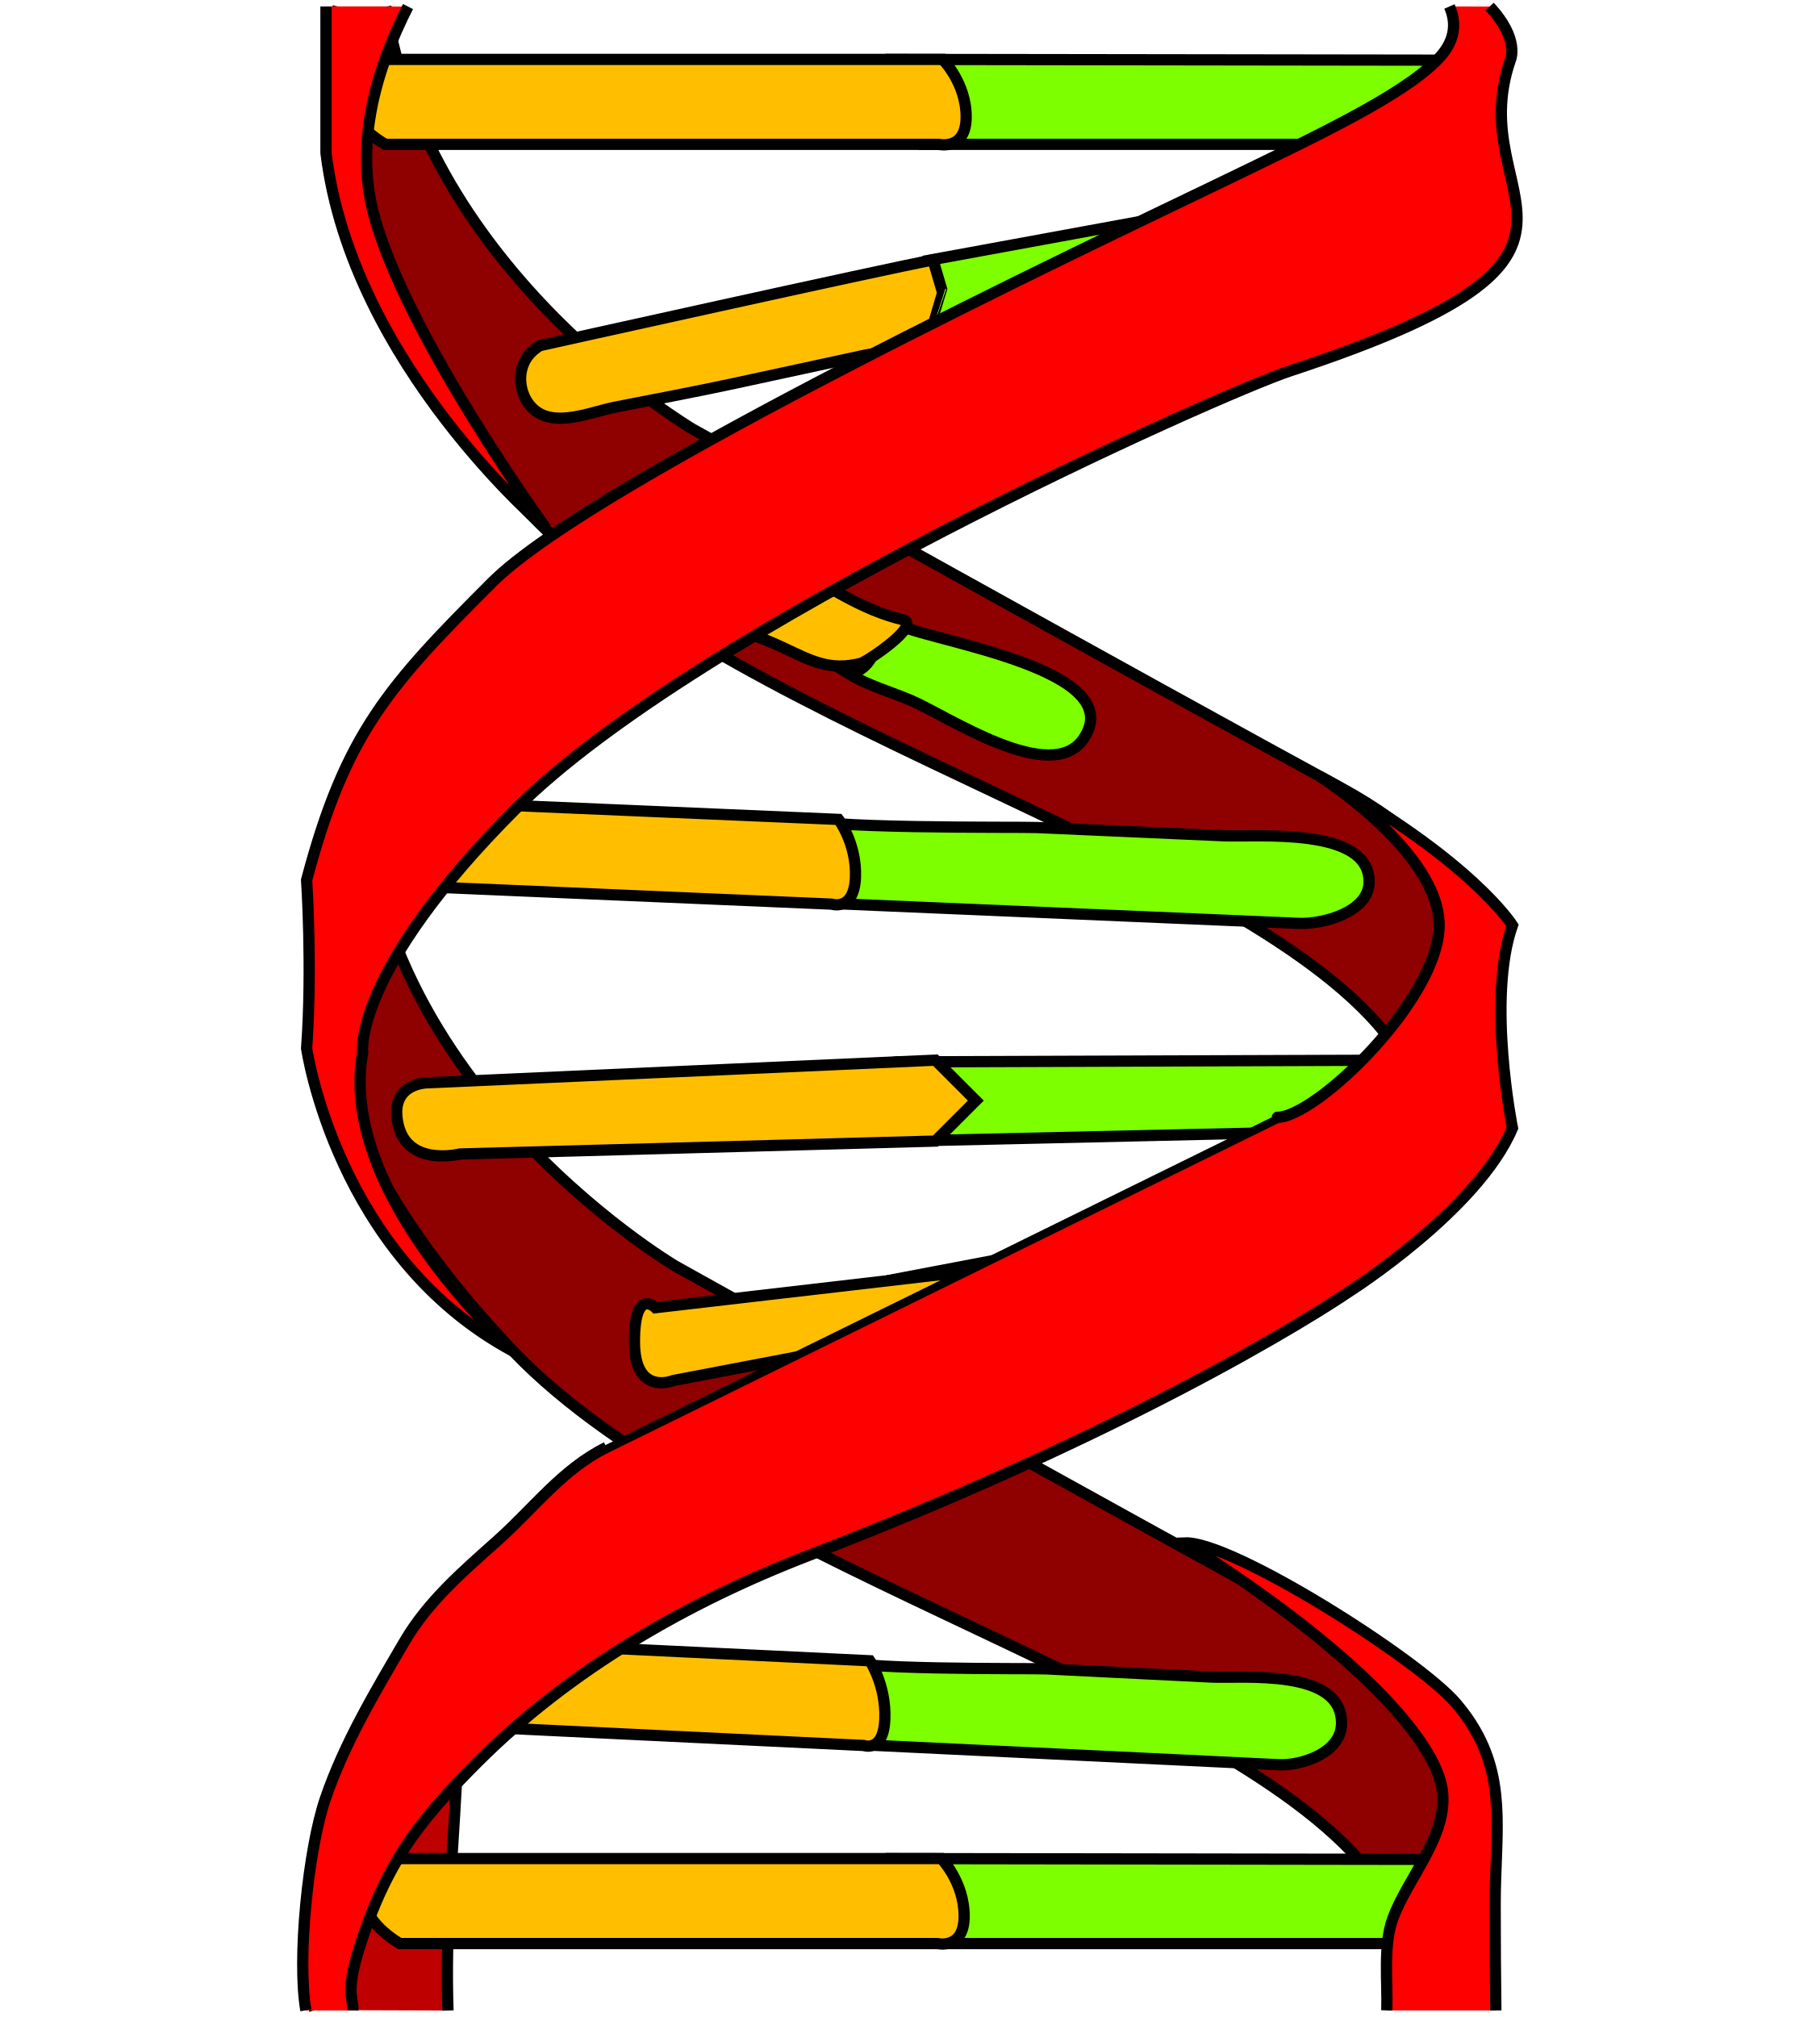
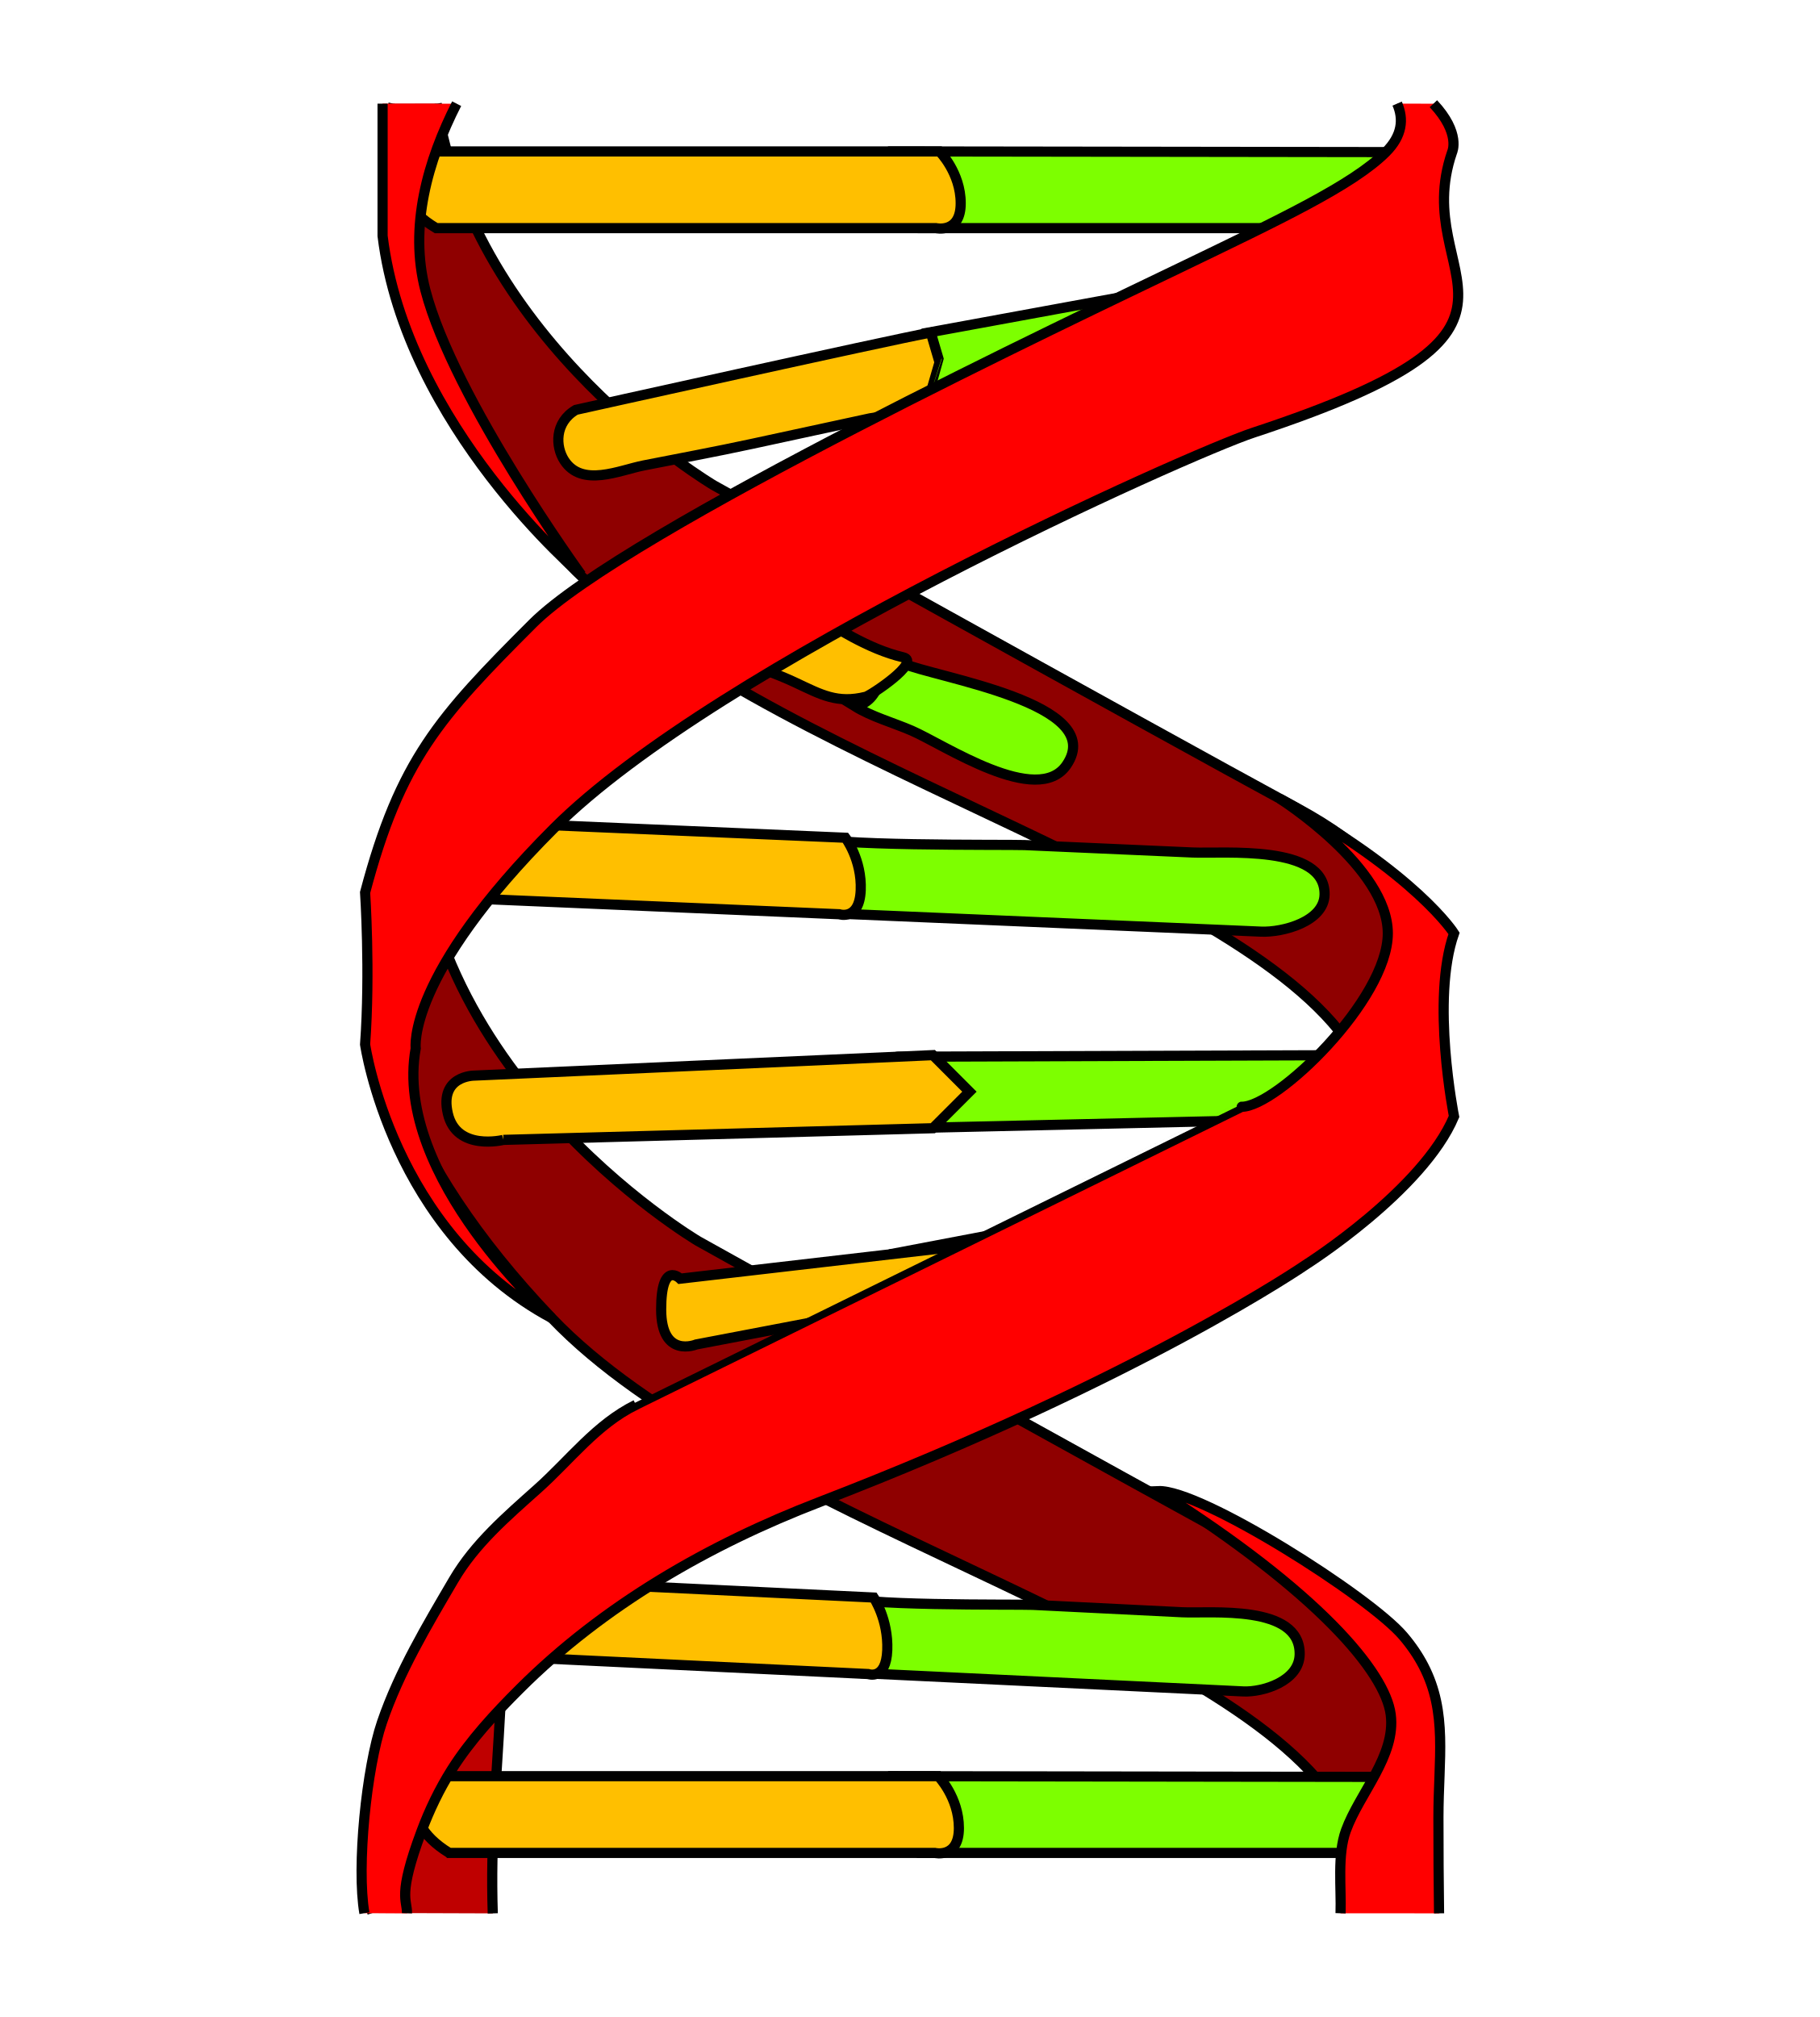
<svg xmlns="http://www.w3.org/2000/svg" version="1.0" width="70" height="77.58" viewBox="0 0 538.092 261.675" id="Layer_1" xml:space="preserve">
  <defs id="defs859" />
-   <path d="M 132.465,427.102 C 131.689,403.226 133.671,384.442 134.909,360.635 C 135.185,355.469 127.76,352.187 126.783,349.112 C 120.211,328.319 104.799,355.662 102.539,363.003 C 98.856,374.933 96.689,388.431 96.789,400.954 C 96.912,415.851 88.141,412.411 93.076,426.97" style="fill:#bf0000;stroke:#000000;stroke-width:3.325" id="path141" />
-   <path d="M 99.981,-165.393 C 92.49,-133.914 94.644,-80.492 156.878,-15.276 C 218.451,49.233 376.028,86.846 413.302,143.238 C 431.236,170.358 434.242,136.697 434.895,124.943 C 435.533,113.451 440.837,89.652 396.191,65.415 C 344.034,37.103 204.83,-40.459 204.83,-40.459 C 204.83,-40.459 126.076,-86.905 114.087,-165.422 M 408.213,390.714 C 426.147,417.834 429.153,384.173 429.806,372.412 C 430.444,360.919 435.748,337.136 391.102,312.899 C 338.945,284.587 199.741,207.017 199.741,207.017 C 199.741,207.017 100.24,148.342 107.889,51.378 C 107.889,51.378 51.02,126.603 151.789,232.2 C 213.362,296.717 370.939,334.315 408.213,390.714 z " style="fill:#8f0000;stroke:#000000;stroke-width:3.325" id="path133" />
-   <path d="M 244.48,99.722 C 244.48,99.722 383.646,105.656 384.045,105.672 C 391.117,105.971 404.7,102.382 404.823,93.488 C 405.039,77.03 371.869,80.197 361.576,79.759 C 343.25,78.944 324.924,78.129 306.598,77.33 C 301.417,77.107 238.015,77.814 236.954,74.255 L 244.48,99.722 z M 272.76,-124.662 L 412.449,-124.662 L 423.933,-124.662 C 423.933,-124.662 427.761,-119.873 432.066,-132.795 C 436.371,-145.717 433.504,-149.545 433.504,-149.545 L 264.158,-149.776 L 272.76,-124.662 z M 260.323,-76.818 L 273.721,-90.209 L 378.003,-109.35 C 378.003,-109.35 402.878,-96.912 393.316,-87.342 C 383.753,-77.772 379.441,-82.076 379.441,-82.076 L 273.613,-66.18 L 260.323,-76.818 z M 265.127,146.62 L 416.169,146.105 L 426.262,156.198 L 415.785,166.676 L 267.963,170.027 C 267.963,170.027 257.44,172.049 257.44,159.504 C 257.44,146.959 265.127,146.62 265.127,146.62 z M 262.821,211.245 L 353.22,194.034 L 347.386,212.129 L 328.253,223.606 L 266.926,227.895 C 266.926,227.888 255.618,215.396 262.821,211.245 z M 266.326,17.694 C 277.296,22.552 334.118,30.838 320.358,51.094 C 310.849,65.1 280.194,44.437 269.624,39.855 C 263.62,37.257 256.579,35.328 251.09,31.93 C 259.239,30.393 261.368,19.523 257.486,13.12 C 260.338,14.842 263.297,16.348 266.326,17.694 z M 254.119,348.482 C 254.119,348.482 377.85,354.409 378.203,354.432 C 384.491,354.731 396.567,351.134 396.675,342.248 C 396.867,325.79 367.372,328.957 358.225,328.511 C 341.928,327.704 325.639,326.889 309.343,326.09 C 304.731,325.859 248.362,326.574 247.424,323.015 L 254.119,348.482 z M 272.537,407.303 L 408.282,407.303 L 419.444,407.303 C 419.444,407.303 423.157,412.092 427.346,399.162 C 431.528,386.256 428.738,382.42 428.738,382.42 L 264.174,382.182 L 272.537,407.303 z " style="fill:#7dff00;stroke:#000000;stroke-width:3.325" id="path139" />
-   <path d="M 113.938,-124.662 L 277.549,-124.662 C 277.549,-124.662 285.682,-122.748 285.682,-132.795 C 285.682,-142.842 278.748,-149.776 278.748,-149.776 L 105.329,-149.776 C 105.321,-149.776 94.752,-136.108 113.938,-124.662 z M 273.613,-66.187 C 273.129,-64.681 257.671,-62.751 256.079,-62.405 C 243.15,-59.607 230.22,-56.809 217.291,-54.019 C 205.437,-51.459 193.691,-49.291 181.923,-46.97 C 173.951,-45.409 161.683,-39.644 155.894,-48.569 C 152.958,-53.104 152.65,-61.022 159.669,-65.157 C 159.669,-65.157 261.768,-87.865 275.881,-90.478 L 278.495,-81.607 C 278.502,-81.6 273.613,-66.195 273.613,-66.187 z M 110.971,94.21 L 245.894,99.976 C 245.894,99.976 252.513,102.182 252.943,92.135 C 253.366,82.096 247.946,74.931 247.946,74.931 L 104.937,68.82 C 104.945,68.82 95.651,82.096 110.971,94.21 z M 135.939,173.856 C 135.939,173.856 120.626,177.684 117.759,165.246 C 114.884,152.809 126.368,152.809 126.368,152.809 L 276.581,146.105 L 288.542,158.074 L 276.581,170.035 L 135.939,173.856 z M 199.088,240.833 C 199.088,240.833 187.603,245.614 187.603,229.348 C 187.603,213.09 193.822,219.301 193.822,219.301 L 284.698,208.755 L 291.417,215.473 L 281.846,225.036 L 199.088,240.833 z M 187.965,2.258 C 183.99,-5.145 189.494,-13.546 201.232,-12.955 C 225.393,-11.748 243.696,10.383 266.872,15.864 C 272.875,17.286 256.233,28.356 254.58,28.771 C 245.256,31.092 239.944,28.063 231.542,24.12 C 219.105,18.262 205.353,15.457 193.63,8.046 C 190.947,6.34 189.079,4.334 187.965,2.258 z M 135.408,342.97 L 255.364,348.736 C 255.364,348.736 261.26,350.934 261.637,340.895 C 262.014,330.848 257.194,323.691 257.194,323.691 L 130.043,317.58 C 130.05,317.58 121.787,330.855 135.408,342.97 z M 118.197,407.303 L 277.188,407.303 C 277.188,407.303 285.09,409.217 285.09,399.162 C 285.09,389.115 278.349,382.182 278.349,382.182 L 109.826,382.182 C 109.826,382.189 99.556,395.849 118.197,407.303 z " style="fill:#ffbf00;stroke:#000000;stroke-width:3.325" id="path135" />
-   <path d="M 120.643,-165.405 C 111.162,-146.804 104.979,-125.042 110.425,-104.253 C 119.758,-68.632 161.452,-11.117 161.452,-11.117 C 161.452,-11.117 104.045,-59.599 96.389,-122.11 L 96.389,-165.412 M 428.587,-165.427 C 430.808,-160.321 430.264,-154.908 424.894,-149.538 C 414.048,-138.699 389.795,-127.299 357.917,-111.902 C 326.039,-96.497 176.134,-25.792 145.517,4.826 C 114.899,35.443 102.147,49.487 90.662,92.85 C 90.662,92.85 92.384,118.809 90.662,142.608 C 90.662,142.608 99.487,204.15 151.797,232.208 C 151.789,232.2 99.587,185.963 107.235,143.876 C 107.235,143.876 104.045,120.277 152.527,71.795 C 206.098,18.224 360.431,-50.744 381.516,-57.701 C 488.035,-92.769 431.905,-106.806 446.579,-149.538 C 446.579,-149.538 449.541,-155.691 440.459,-165.397 M 442.308,427.087 C 442.174,416.654 442.103,406.887 442.105,395.642 C 442.113,376.532 445.173,361.365 437.209,346.045 C 435.525,342.817 433.365,339.573 430.575,336.298 C 419.575,323.338 364.29,288.277 350.353,288.838 C 402.563,321.831 424.694,348.036 426.485,362.003 C 428.23,375.517 416.277,387.709 411.811,399.993 C 408.928,407.918 410.345,418.82 410.061,427.069 M 104.366,427.061 C 104.515,422.625 101.155,421.539 109.134,400.192 C 111.763,393.159 114.999,386.433 118.966,380.122 C 125.062,370.436 133.233,361.627 141.304,353.578 C 168.785,326.159 203.239,306.38 239.275,292.497 C 345.157,251.671 398.735,214.674 398.735,214.674 C 398.735,214.674 437.009,190.437 447.217,166.192 C 447.217,166.192 439.561,127.926 447.217,106.24 C 447.217,106.24 435.056,86.808 390.203,62.163 C 390.203,62.163 425.532,84.555 425.532,106.24 C 425.532,127.926 389.173,163.017 377.696,163.017 C 377.696,163.017 179.324,260.588 179.324,260.596 C 166.364,266.976 157.862,278.53 147.116,288.131 C 136.992,297.179 126.599,306.073 119.65,317.934 C 110.894,332.877 101.854,347.982 96.212,364.455 C 91.116,379.353 87.815,411.875 90.441,427.037" style="fill:#ff0000;stroke:#000000;stroke-width:3.325" id="path149" />
+   <g id="g2988" transform="matrix(0.9030603,0,0,0.9030603,26.08124,12.68333)">
+     <path id="path141" style="fill:#bf0000;stroke:#000000;stroke-width:3.325" d="m 132.465,427.102 c -0.776,-23.876 1.206,-42.66 2.443,-66.467 0.277,-5.166 -7.149,-8.448 -8.125,-11.523 -6.572,-20.793 -21.985,6.549 -24.245,13.89 -3.682,11.93 -5.85,25.429 -5.75,37.951 0.123,14.897 -8.648,11.457 -3.713,26.017" />
+     <path id="path133" style="fill:#8f0000;stroke:#000000;stroke-width:3.325" d="m 99.981,-165.393 c -7.491,31.479 -5.336,84.902 56.898,150.117 61.573,64.51 219.15,102.122 256.424,158.514 17.934,27.12 20.939,-6.542 21.593,-18.295 0.638,-11.492 5.942,-35.291 -38.704,-59.528 -52.156,-28.311 -191.361,-105.873 -191.361,-105.873 0,0 -78.754,-46.447 -90.743,-124.964 m 294.126,556.137 c 17.934,27.12 20.939,-6.542 21.593,-18.303 0.638,-11.492 5.942,-35.276 -38.704,-59.513 -52.157,-28.311 -191.361,-105.881 -191.361,-105.881 0,0 -99.501,-58.675 -91.852,-155.639 0,0 -56.869,75.225 43.901,180.822 61.573,64.517 219.15,102.115 256.424,158.514 z" />
+     <path id="path139" style="fill:#7dff00;stroke:#000000;stroke-width:3.325" d="m 244.48,99.722 c 0,0 139.166,5.934 139.566,5.95 7.072,0.3 20.655,-3.29 20.778,-12.184 0.215,-16.458 -32.954,-13.291 -43.247,-13.729 -18.326,-0.815 -36.652,-1.63 -54.978,-2.429 -5.181,-0.223 -68.584,0.484 -69.644,-3.075 l 7.526,25.467 z m 28.281,-224.384 139.689,0 11.484,0 c 0,0 3.828,4.789 8.133,-8.133 4.305,-12.922 1.437,-16.75 1.437,-16.75 l -169.345,-0.231 8.602,25.114 z m -12.438,47.844 13.399,-13.391 104.282,-19.141 c 0,0 24.875,12.438 15.313,22.008 -9.563,9.57 -13.875,5.266 -13.875,5.266 l -105.827,15.897 -13.291,-10.639 z m 4.804,223.439 151.042,-0.515 10.093,10.093 -10.477,10.477 -147.822,3.352 c 0,0 -10.524,2.022 -10.524,-10.524 0,-12.545 7.687,-12.883 7.687,-12.883 z m -2.306,64.625 90.399,-17.211 -5.834,18.095 -19.133,11.477 -61.327,4.289 c 0,-0.008 -11.308,-12.499 -4.105,-16.65 z m 3.505,-193.552 c 10.969,4.858 67.792,13.145 54.032,33.4 -9.509,14.006 -40.165,-6.657 -50.734,-11.238 -6.004,-2.598 -13.045,-4.528 -18.533,-7.925 8.148,-1.537 10.278,-12.407 6.396,-18.81 2.852,1.722 5.811,3.229 8.84,4.574 z m -12.207,330.788 c 0,0 123.73,5.927 124.084,5.95 6.288,0.3 18.364,-3.298 18.472,-12.184 0.192,-16.458 -29.303,-13.291 -38.451,-13.737 -16.297,-0.807 -32.585,-1.622 -48.882,-2.421 -4.612,-0.231 -60.981,0.484 -61.919,-3.075 l 6.695,25.467 z m 18.418,58.821 135.745,0 11.162,0 c 0,0 3.713,4.789 7.902,-8.141 4.182,-12.907 1.391,-16.742 1.391,-16.742 l -164.564,-0.238 8.363,25.121 z" />
+     <path id="path135" style="fill:#ffbf00;stroke:#000000;stroke-width:3.325" d="m 113.938,-124.662 163.611,0 c 0,0 8.133,1.914 8.133,-8.133 0,-10.047 -6.934,-16.981 -6.934,-16.981 l -173.419,0 c -0.008,0 -10.577,13.668 8.609,25.114 z m 159.675,58.475 c -0.484,1.507 -15.943,3.436 -17.534,3.782 -12.93,2.798 -25.859,5.596 -38.789,8.387 -11.853,2.56 -23.599,4.728 -35.368,7.049 -7.971,1.56 -20.24,7.326 -26.028,-1.599 -2.936,-4.535 -3.244,-12.453 3.774,-16.589 0,0 102.099,-22.707 116.213,-25.321 l 2.614,8.871 c 0.008,0.008 -4.881,15.412 -4.881,15.42 z M 110.971,94.21 245.894,99.976 c 0,0 6.619,2.206 7.049,-7.841 0.423,-10.039 -4.997,-17.204 -4.997,-17.204 L 104.937,68.82 c 0.008,0 -9.286,13.275 6.034,25.39 z m 24.967,79.645 c 0,0 -15.313,3.828 -18.18,-8.609 -2.875,-12.438 8.609,-12.438 8.609,-12.438 l 150.212,-6.703 11.961,11.969 -11.961,11.961 -140.642,3.82 z m 63.149,66.977 c 0,0 -11.484,4.781 -11.484,-11.484 0,-16.258 6.219,-10.047 6.219,-10.047 l 90.876,-10.547 6.718,6.718 -9.57,9.563 -82.759,15.797 z M 187.965,2.258 c -3.974,-7.403 1.53,-15.805 13.268,-15.213 24.16,1.207 42.463,23.338 65.64,28.819 6.004,1.422 -10.639,12.491 -12.292,12.907 -9.324,2.321 -14.636,-0.707 -23.038,-4.651 C 219.105,18.262 205.353,15.457 193.63,8.046 190.947,6.34 189.079,4.334 187.965,2.258 z m -52.556,340.712 119.956,5.765 c 0,0 5.896,2.199 6.273,-7.841 0.377,-10.047 -4.443,-17.204 -4.443,-17.204 l -127.151,-6.111 c 0.008,0 -8.256,13.275 5.366,25.39 z m -17.211,64.333 158.991,0 c 0,0 7.902,1.914 7.902,-8.141 0,-10.047 -6.742,-16.981 -6.742,-16.981 l -168.523,0 c 0,0.008 -10.27,13.668 8.371,25.121 z" />
+     <path id="path149" style="fill:#ff0000;stroke:#000000;stroke-width:3.325" d="m 120.643,-165.405 c -9.481,18.601 -15.664,40.364 -10.218,61.152 9.332,35.622 51.026,93.136 51.026,93.136 0,0 -57.407,-48.482 -65.063,-110.993 l 0,-43.302 m 332.198,-0.015 c 2.221,5.106 1.677,10.519 -3.693,15.889 -10.846,10.839 -35.099,22.239 -66.977,37.636 C 326.039,-96.497 176.134,-25.792 145.517,4.826 114.899,35.443 102.147,49.487 90.662,92.85 c 0,0 1.722,25.959 0,49.758 0,0 8.825,61.542 61.135,89.6 -0.008,-0.008 -52.21,-46.245 -44.562,-88.332 0,0 -3.19,-23.599 45.292,-72.081 53.571,-53.571 207.903,-122.539 228.989,-129.496 106.519,-35.068 50.388,-49.105 65.063,-91.837 0,0 2.962,-6.153 -6.12,-15.859 m 1.849,592.484 c -0.134,-10.434 -0.205,-20.201 -0.203,-31.446 0.008,-19.11 3.067,-34.276 -4.897,-49.597 -1.683,-3.229 -3.844,-6.472 -6.634,-9.747 -11,-12.96 -66.285,-48.021 -80.222,-47.46 52.21,32.993 74.341,59.198 76.132,73.165 1.745,13.514 -10.208,25.705 -14.675,37.989 -2.883,7.925 -1.466,18.828 -1.75,27.076 m -305.695,-0.008 c 0.148,-4.436 -3.211,-5.522 4.768,-26.868 2.629,-7.034 5.865,-13.76 9.832,-20.071 6.096,-9.686 14.267,-18.495 22.339,-26.543 27.481,-27.42 61.934,-47.198 97.971,-61.081 105.881,-40.826 159.46,-77.823 159.46,-77.823 0,0 38.274,-24.237 48.482,-48.482 0,0 -7.656,-38.266 0,-59.951 0,0 -12.161,-19.433 -57.015,-44.077 0,0 35.33,22.392 35.33,44.077 0,21.685 -36.36,56.776 -47.836,56.776 0,0 -198.371,97.571 -198.371,97.579 -12.96,6.38 -21.462,17.934 -32.209,27.535 -10.124,9.048 -20.517,17.942 -27.466,29.803 -8.756,14.944 -17.795,30.049 -23.438,46.522 -5.097,14.897 -8.397,47.42 -5.771,62.581" />
+   </g>
</svg>
